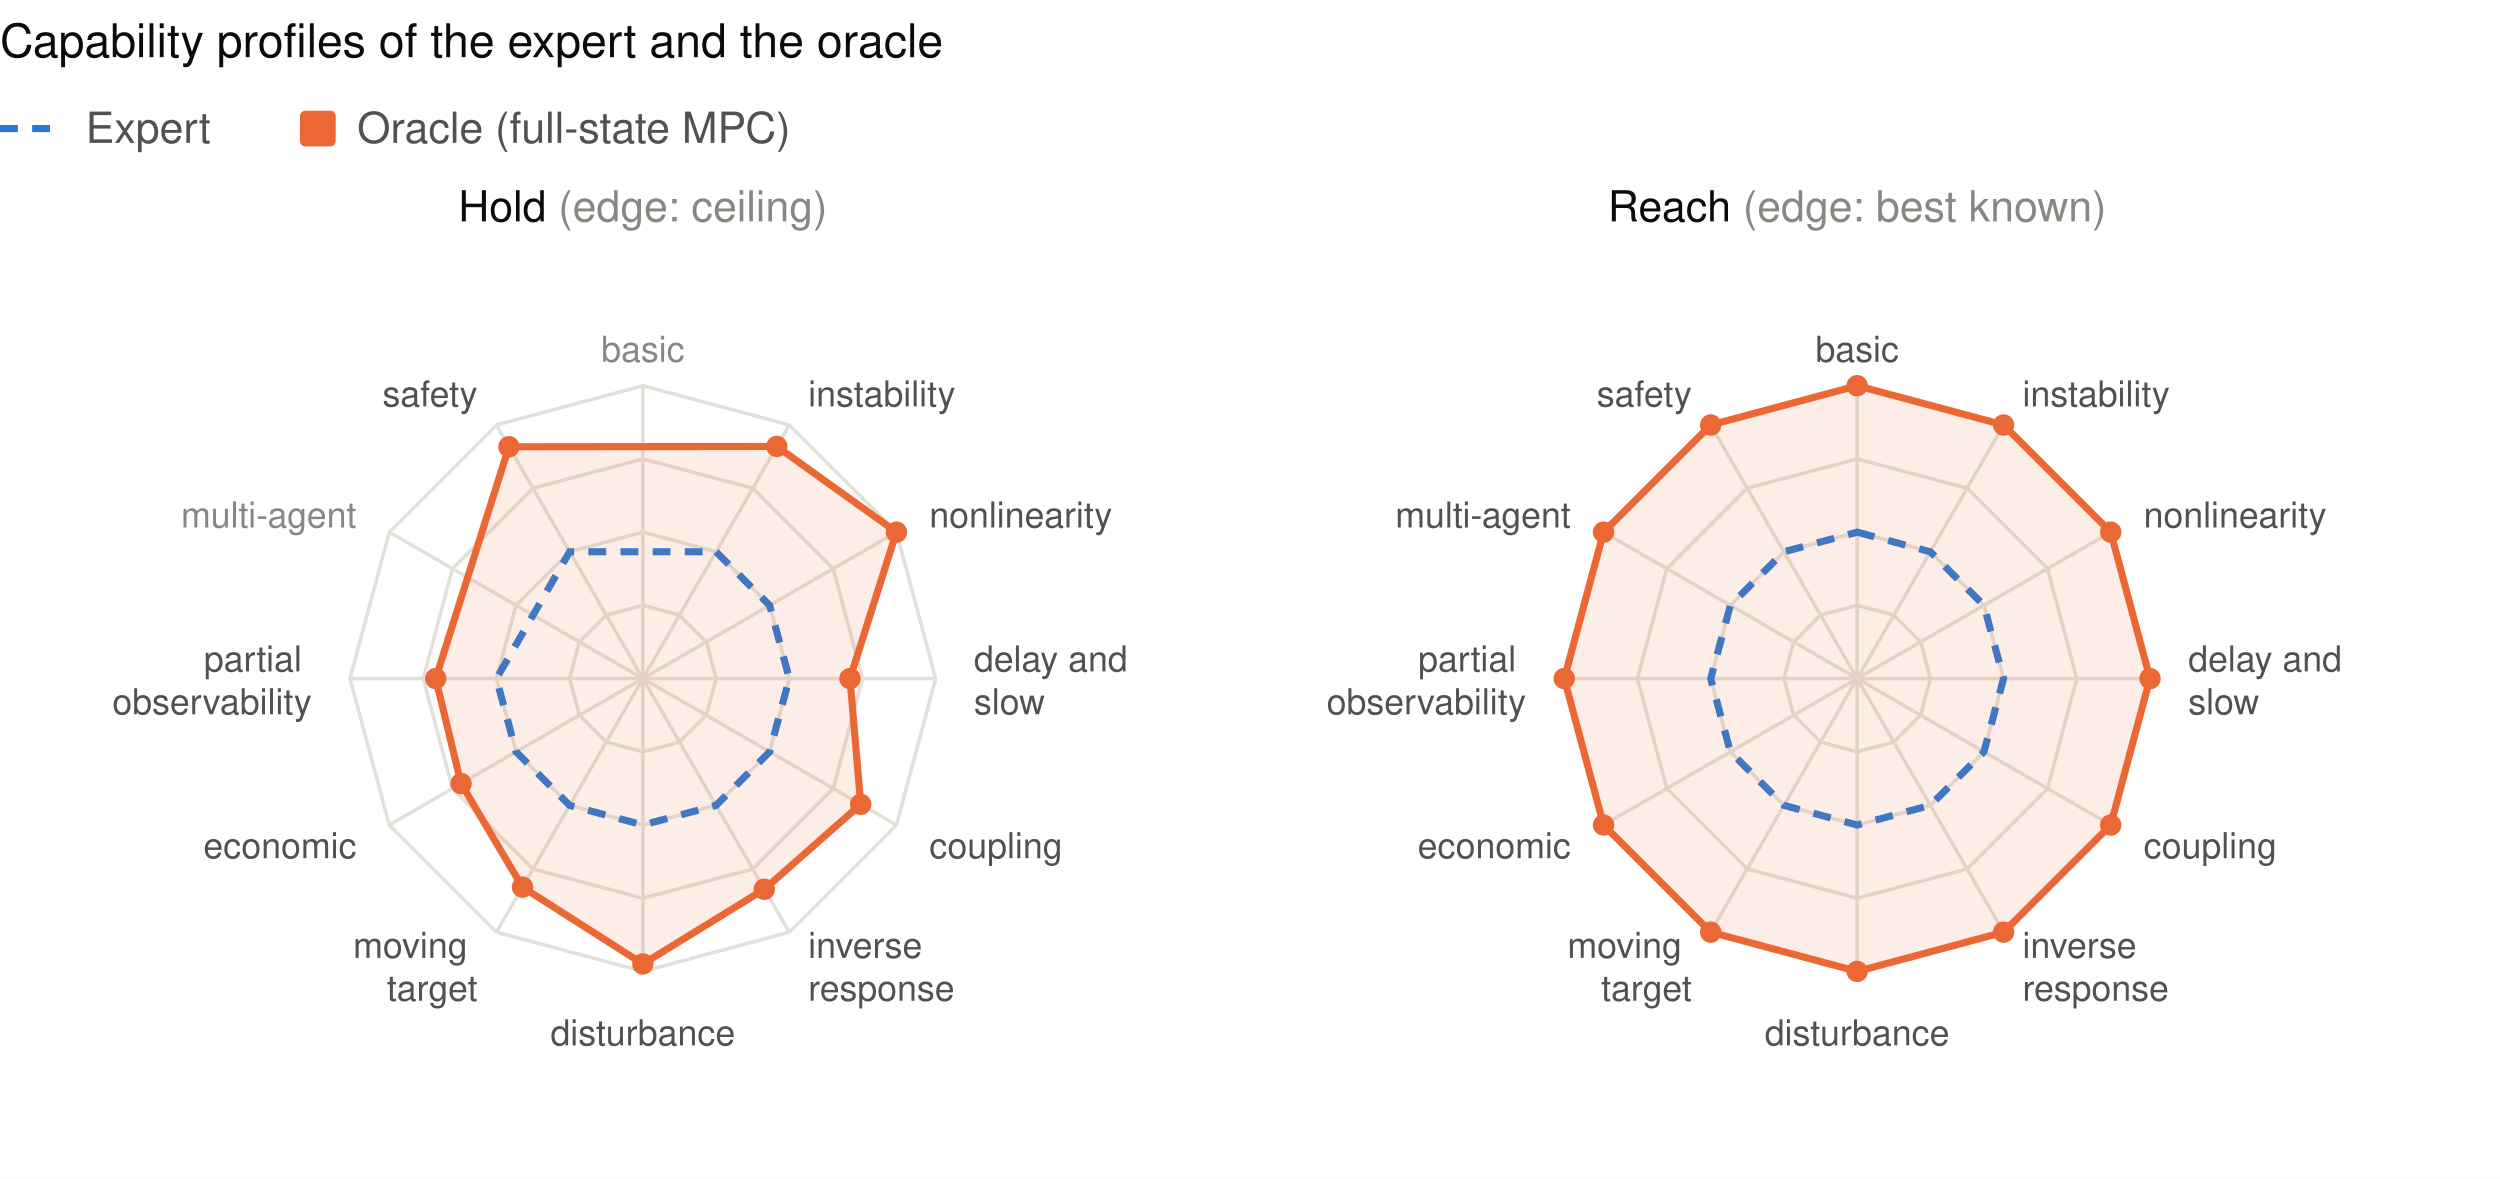
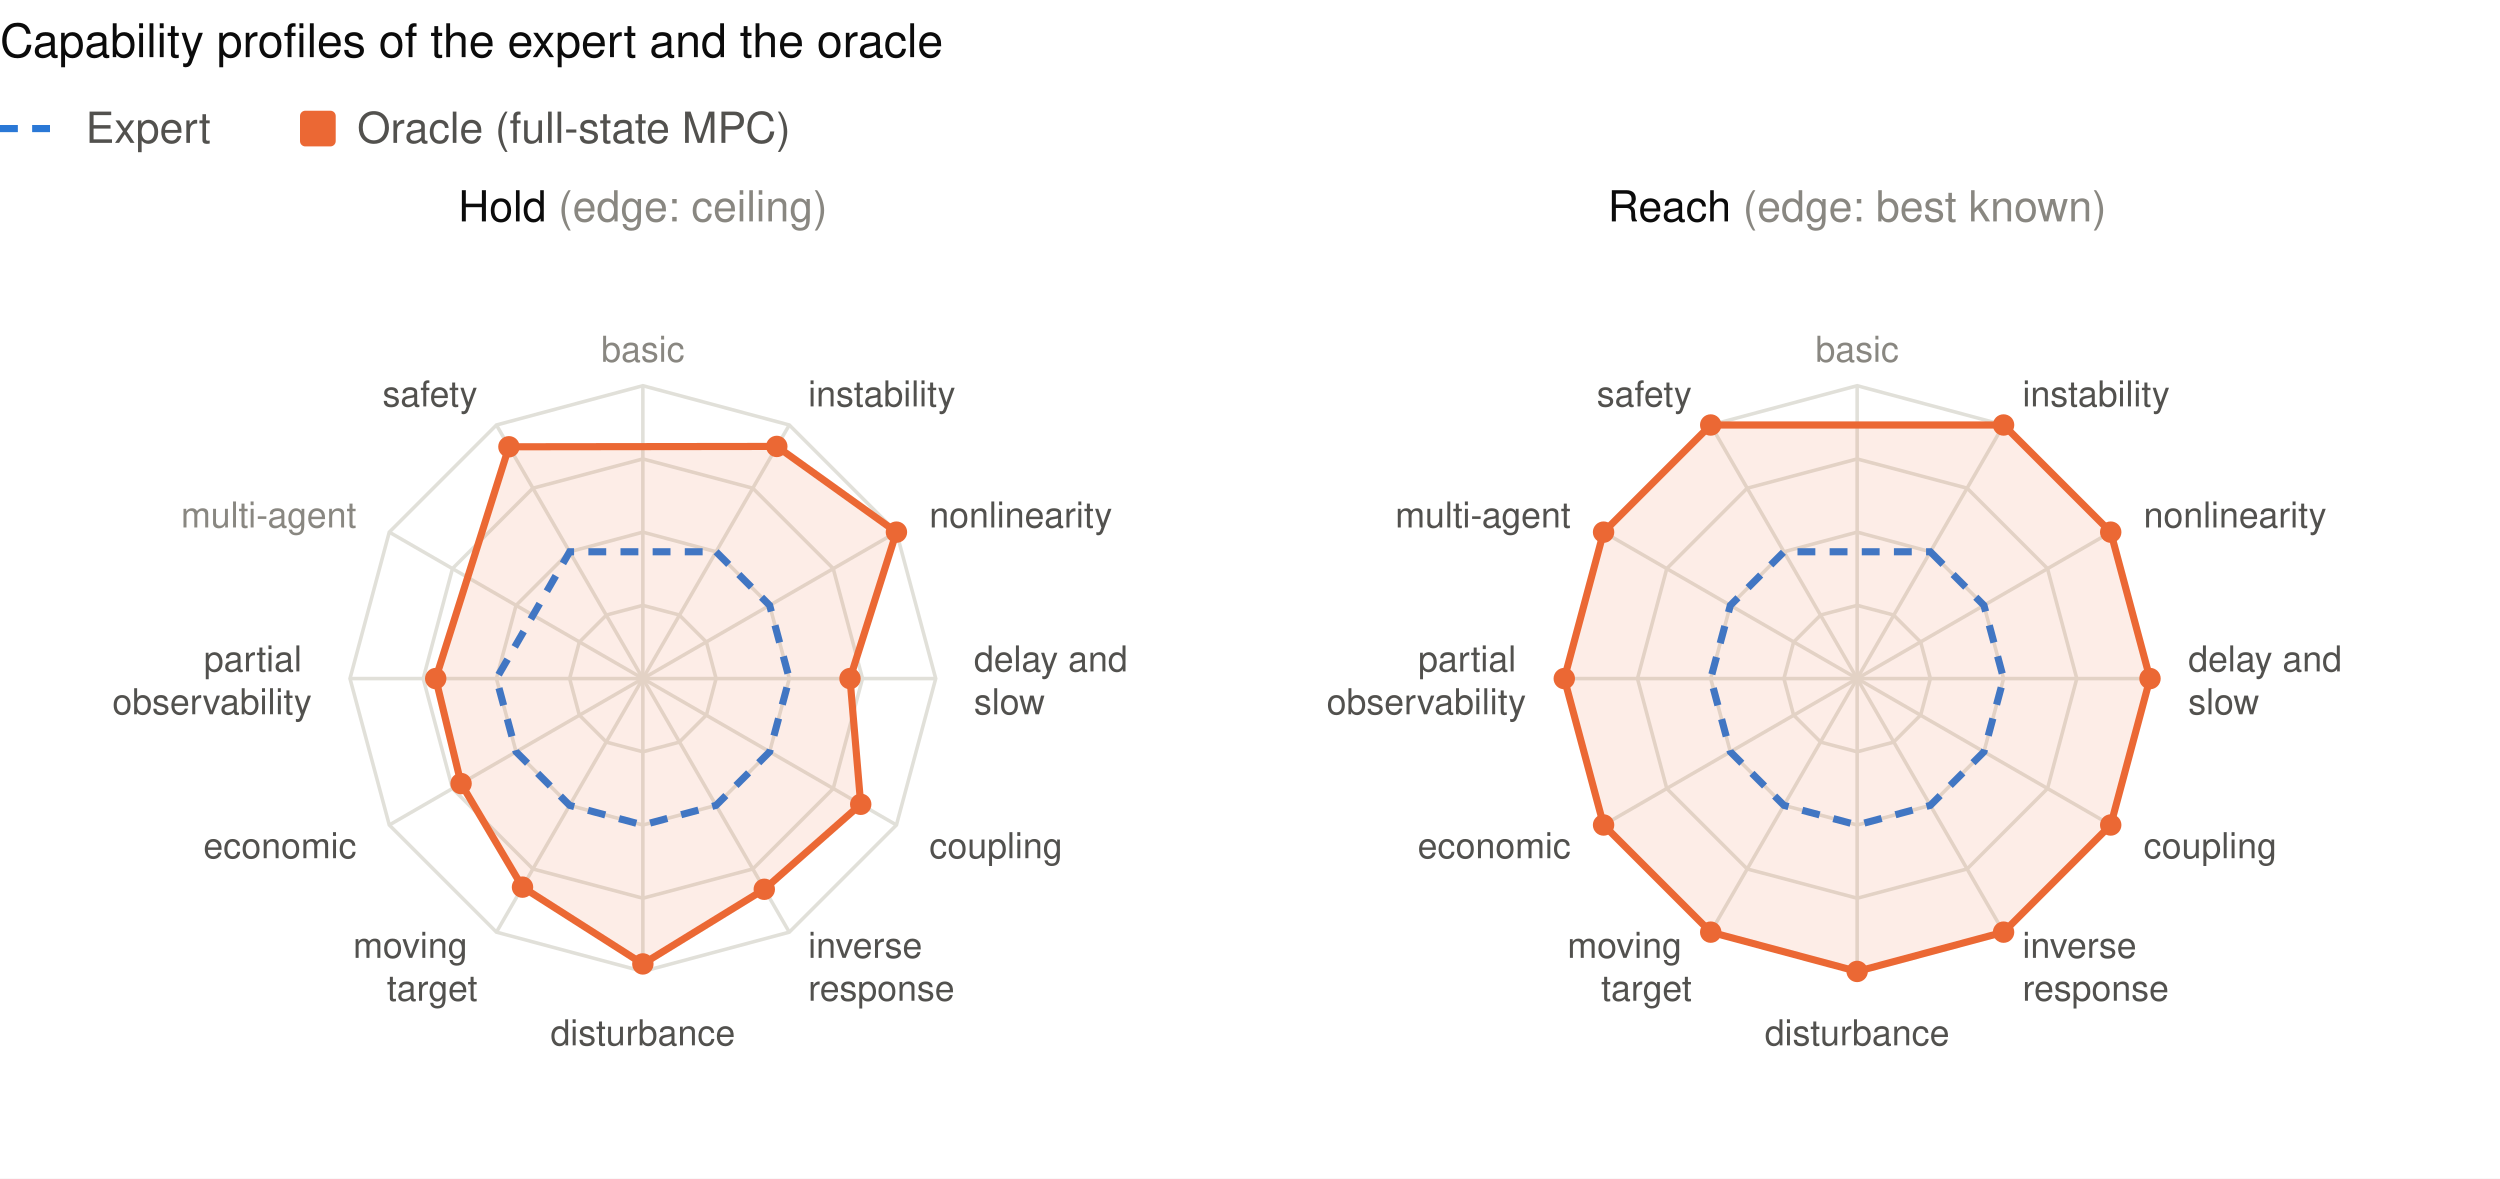
<svg xmlns="http://www.w3.org/2000/svg" viewBox="0 0 700 330" width="700" height="330" font-family="-apple-system, BlinkMacSystemFont, Segoe UI, Helvetica, Arial, sans-serif" role="img" aria-label="The expert and the oracle on each capability, hold and reach">
  <rect class="bg" width="100%" height="100%" fill="#ffffff" />
  <text x="0" y="16" font-size="13" fill="#0b0b0b" font-weight="500">Capability profiles of the expert and the oracle</text>
  <line x1="0" y1="36" x2="18" y2="36" stroke="#2a78d6" stroke-width="2" stroke-dasharray="5 4" />
  <text x="24" y="40" font-size="12" fill="#52514e">Expert</text>
  <rect x="84" y="31" width="10" height="10" rx="1.5" fill="#eb6834" />
  <text x="100" y="40" font-size="12" fill="#52514e">Oracle (full-state MPC)</text>
  <polygon points="180.0,169.5 190.2,172.2 197.8,179.8 200.5,190.0 197.8,200.2 190.2,207.8 180.0,210.5 169.8,207.8 162.2,200.2 159.5,190.0 162.2,179.8 169.8,172.2" fill="none" stroke="#e1e0d9" />
  <polygon points="180.0,149.0 200.5,154.5 215.5,169.5 221.0,190.0 215.5,210.5 200.5,225.5 180.0,231.0 159.5,225.5 144.5,210.5 139.0,190.0 144.5,169.5 159.5,154.5" fill="none" stroke="#e1e0d9" />
  <polygon points="180.0,128.5 210.8,136.7 233.3,159.2 241.5,190.0 233.3,220.8 210.8,243.3 180.0,251.5 149.2,243.3 126.7,220.8 118.5,190.0 126.7,159.2 149.2,136.7" fill="none" stroke="#e1e0d9" />
  <polygon points="180.0,108.0 221.0,119.0 251.0,149.0 262.0,190.0 251.0,231.0 221.0,261.0 180.0,272.0 139.0,261.0 109.0,231.0 98.0,190.0 109.0,149.0 139.0,119.0" fill="none" stroke="#e1e0d9" />
  <line x1="180.0" y1="190.0" x2="180.0" y2="108.0" stroke="#e1e0d9" />
  <text y="101.3" font-size="10" fill="#898781" text-anchor="middle">
    <tspan x="180.0" dy="0">basic</tspan>
  </text>
  <line x1="180.0" y1="190.0" x2="221.0" y2="119.0" stroke="#e1e0d9" />
  <text y="113.8" font-size="10" fill="#52514e" text-anchor="start">
    <tspan x="226.3" dy="0">instability</tspan>
  </text>
  <line x1="180.0" y1="190.0" x2="251.0" y2="149.0" stroke="#e1e0d9" />
  <text y="147.7" font-size="10" fill="#52514e" text-anchor="start">
    <tspan x="260.2" dy="0">nonlinearity</tspan>
  </text>
  <line x1="180.0" y1="190.0" x2="262.0" y2="190.0" stroke="#e1e0d9" />
  <text y="188.0" font-size="10" fill="#52514e" text-anchor="start">
    <tspan x="272.7" dy="0">delay and</tspan>
    <tspan x="272.7" dy="12">slow</tspan>
  </text>
  <line x1="180.0" y1="190.0" x2="251.0" y2="231.0" stroke="#e1e0d9" />
  <text y="240.3" font-size="10" fill="#52514e" text-anchor="start">
    <tspan x="260.2" dy="0">coupling</tspan>
  </text>
  <line x1="180.0" y1="190.0" x2="221.0" y2="261.0" stroke="#e1e0d9" />
  <text y="268.2" font-size="10" fill="#52514e" text-anchor="start">
    <tspan x="226.3" dy="0">inverse</tspan>
    <tspan x="226.3" dy="12">response</tspan>
  </text>
  <line x1="180.0" y1="190.0" x2="180.0" y2="272.0" stroke="#e1e0d9" />
  <text y="292.7" font-size="10" fill="#52514e" text-anchor="middle">
    <tspan x="180.0" dy="0">disturbance</tspan>
  </text>
  <line x1="180.0" y1="190.0" x2="139.0" y2="261.0" stroke="#e1e0d9" />
  <text y="268.2" font-size="10" fill="#52514e" text-anchor="end">
    <tspan x="133.7" dy="0">moving</tspan>
    <tspan x="133.7" dy="12">target</tspan>
  </text>
  <line x1="180.0" y1="190.0" x2="109.0" y2="231.0" stroke="#e1e0d9" />
  <text y="240.3" font-size="10" fill="#52514e" text-anchor="end">
    <tspan x="99.8" dy="0">economic</tspan>
  </text>
  <line x1="180.0" y1="190.0" x2="98.0" y2="190.0" stroke="#e1e0d9" />
  <text y="188.0" font-size="10" fill="#52514e" text-anchor="end">
    <tspan x="87.3" dy="0">partial</tspan>
    <tspan x="87.3" dy="12">observability</tspan>
  </text>
  <line x1="180.0" y1="190.0" x2="109.0" y2="149.0" stroke="#e1e0d9" />
  <text y="147.7" font-size="10" fill="#898781" text-anchor="end">
    <tspan x="99.8" dy="0">multi-agent</tspan>
  </text>
  <line x1="180.0" y1="190.0" x2="139.0" y2="119.0" stroke="#e1e0d9" />
  <text y="113.8" font-size="10" fill="#52514e" text-anchor="end">
    <tspan x="133.7" dy="0">safety</tspan>
  </text>
  <polygon points="200.5,154.5 215.5,169.5 221.0,190.0 215.5,210.5 200.5,225.5 180.0,231.0 159.5,225.5 144.5,210.5 139.0,190.0 159.5,154.5" fill="none" stroke="#2a78d6" stroke-width="2" stroke-dasharray="5 4" />
  <circle data-radar="hold" data-who="expert" data-axis="instability" data-r="0.50" cx="200.5" cy="154.5" r="0" fill="#2a78d6" />
  <circle data-radar="hold" data-who="expert" data-axis="nonlinearity" data-r="0.50" cx="215.5" cy="169.5" r="0" fill="#2a78d6" />
  <circle data-radar="hold" data-who="expert" data-axis="delay" data-r="0.50" cx="221.0" cy="190.0" r="0" fill="#2a78d6" />
  <circle data-radar="hold" data-who="expert" data-axis="coupling" data-r="0.50" cx="215.5" cy="210.5" r="0" fill="#2a78d6" />
  <circle data-radar="hold" data-who="expert" data-axis="inverse_response" data-r="0.50" cx="200.5" cy="225.5" r="0" fill="#2a78d6" />
  <circle data-radar="hold" data-who="expert" data-axis="disturbance" data-r="0.50" cx="180.0" cy="231.0" r="0" fill="#2a78d6" />
  <circle data-radar="hold" data-who="expert" data-axis="moving_target" data-r="0.50" cx="159.5" cy="225.5" r="0" fill="#2a78d6" />
  <circle data-radar="hold" data-who="expert" data-axis="economic" data-r="0.50" cx="144.5" cy="210.5" r="0" fill="#2a78d6" />
  <circle data-radar="hold" data-who="expert" data-axis="partial_observability" data-r="0.50" cx="139.0" cy="190.0" r="0" fill="#2a78d6" />
  <circle data-radar="hold" data-who="expert" data-axis="safety" data-r="0.50" cx="159.5" cy="154.5" r="0" fill="#2a78d6" />
  <polygon points="217.5,125.0 251.0,149.0 238.0,190.0 241.0,225.2 214.0,249.0 180.0,269.9 146.3,248.4 129.1,219.4 122.0,190.0 142.5,125.1" fill="#eb6834" fill-opacity="0.12" stroke="#eb6834" stroke-width="2" />
  <circle data-radar="hold" data-who="oracle" data-axis="instability" data-r="0.92" cx="217.5" cy="125.0" r="3" fill="#eb6834" />
  <circle data-radar="hold" data-who="oracle" data-axis="nonlinearity" data-r="1.00" cx="251.0" cy="149.0" r="3" fill="#eb6834" />
  <circle data-radar="hold" data-who="oracle" data-axis="delay" data-r="0.71" cx="238.0" cy="190.0" r="3" fill="#eb6834" />
  <circle data-radar="hold" data-who="oracle" data-axis="coupling" data-r="0.86" cx="241.0" cy="225.2" r="3" fill="#eb6834" />
  <circle data-radar="hold" data-who="oracle" data-axis="inverse_response" data-r="0.83" cx="214.0" cy="249.0" r="3" fill="#eb6834" />
  <circle data-radar="hold" data-who="oracle" data-axis="disturbance" data-r="0.97" cx="180.0" cy="269.9" r="3" fill="#eb6834" />
  <circle data-radar="hold" data-who="oracle" data-axis="moving_target" data-r="0.82" cx="146.3" cy="248.4" r="3" fill="#eb6834" />
  <circle data-radar="hold" data-who="oracle" data-axis="economic" data-r="0.72" cx="129.1" cy="219.4" r="3" fill="#eb6834" />
  <circle data-radar="hold" data-who="oracle" data-axis="partial_observability" data-r="0.71" cx="122.0" cy="190.0" r="3" fill="#eb6834" />
  <circle data-radar="hold" data-who="oracle" data-axis="safety" data-r="0.91" cx="142.5" cy="125.1" r="3" fill="#eb6834" />
  <text x="180.0" y="62" font-size="12" fill="#0b0b0b" text-anchor="middle" font-weight="500">Hold <tspan fill="#898781" font-weight="400">(edge: ceiling)</tspan>
  </text>
  <polygon points="520.0,169.5 530.2,172.2 537.8,179.8 540.5,190.0 537.8,200.2 530.2,207.8 520.0,210.5 509.8,207.8 502.2,200.2 499.5,190.0 502.2,179.8 509.8,172.2" fill="none" stroke="#e1e0d9" />
  <polygon points="520.0,149.0 540.5,154.5 555.5,169.5 561.0,190.0 555.5,210.5 540.5,225.5 520.0,231.0 499.5,225.5 484.5,210.5 479.0,190.0 484.5,169.5 499.5,154.5" fill="none" stroke="#e1e0d9" />
  <polygon points="520.0,128.5 550.8,136.7 573.3,159.2 581.5,190.0 573.3,220.8 550.8,243.3 520.0,251.5 489.2,243.3 466.7,220.8 458.5,190.0 466.7,159.2 489.2,136.7" fill="none" stroke="#e1e0d9" />
  <polygon points="520.0,108.0 561.0,119.0 591.0,149.0 602.0,190.0 591.0,231.0 561.0,261.0 520.0,272.0 479.0,261.0 449.0,231.0 438.0,190.0 449.0,149.0 479.0,119.0" fill="none" stroke="#e1e0d9" />
  <line x1="520.0" y1="190.0" x2="520.0" y2="108.0" stroke="#e1e0d9" />
-   <text y="101.3" font-size="10" fill="#52514e" text-anchor="middle">
+   <text y="101.3" font-size="10" fill="#898781" text-anchor="middle">
    <tspan x="520.0" dy="0">basic</tspan>
  </text>
  <line x1="520.0" y1="190.0" x2="561.0" y2="119.0" stroke="#e1e0d9" />
  <text y="113.8" font-size="10" fill="#52514e" text-anchor="start">
    <tspan x="566.3" dy="0">instability</tspan>
  </text>
  <line x1="520.0" y1="190.0" x2="591.0" y2="149.0" stroke="#e1e0d9" />
  <text y="147.7" font-size="10" fill="#52514e" text-anchor="start">
    <tspan x="600.2" dy="0">nonlinearity</tspan>
  </text>
  <line x1="520.0" y1="190.0" x2="602.0" y2="190.0" stroke="#e1e0d9" />
  <text y="188.0" font-size="10" fill="#52514e" text-anchor="start">
    <tspan x="612.7" dy="0">delay and</tspan>
    <tspan x="612.7" dy="12">slow</tspan>
  </text>
  <line x1="520.0" y1="190.0" x2="591.0" y2="231.0" stroke="#e1e0d9" />
  <text y="240.3" font-size="10" fill="#52514e" text-anchor="start">
    <tspan x="600.2" dy="0">coupling</tspan>
  </text>
  <line x1="520.0" y1="190.0" x2="561.0" y2="261.0" stroke="#e1e0d9" />
  <text y="268.2" font-size="10" fill="#52514e" text-anchor="start">
    <tspan x="566.3" dy="0">inverse</tspan>
    <tspan x="566.3" dy="12">response</tspan>
  </text>
  <line x1="520.0" y1="190.0" x2="520.0" y2="272.0" stroke="#e1e0d9" />
  <text y="292.7" font-size="10" fill="#52514e" text-anchor="middle">
    <tspan x="520.0" dy="0">disturbance</tspan>
  </text>
  <line x1="520.0" y1="190.0" x2="479.0" y2="261.0" stroke="#e1e0d9" />
  <text y="268.2" font-size="10" fill="#52514e" text-anchor="end">
    <tspan x="473.7" dy="0">moving</tspan>
    <tspan x="473.7" dy="12">target</tspan>
  </text>
  <line x1="520.0" y1="190.0" x2="449.0" y2="231.0" stroke="#e1e0d9" />
  <text y="240.3" font-size="10" fill="#52514e" text-anchor="end">
    <tspan x="439.8" dy="0">economic</tspan>
  </text>
  <line x1="520.0" y1="190.0" x2="438.0" y2="190.0" stroke="#e1e0d9" />
  <text y="188.0" font-size="10" fill="#52514e" text-anchor="end">
    <tspan x="427.3" dy="0">partial</tspan>
    <tspan x="427.3" dy="12">observability</tspan>
  </text>
  <line x1="520.0" y1="190.0" x2="449.0" y2="149.0" stroke="#e1e0d9" />
  <text y="147.7" font-size="10" fill="#52514e" text-anchor="end">
    <tspan x="439.8" dy="0">multi-agent</tspan>
  </text>
  <line x1="520.0" y1="190.0" x2="479.0" y2="119.0" stroke="#e1e0d9" />
  <text y="113.8" font-size="10" fill="#52514e" text-anchor="end">
    <tspan x="473.7" dy="0">safety</tspan>
  </text>
-   <polygon points="520.0,149.0 540.5,154.5 555.5,169.5 561.0,190.0 555.5,210.5 540.5,225.5 520.0,231.0 499.5,225.5 484.5,210.5 479.0,190.0 484.5,169.5 499.5,154.5" fill="none" stroke="#2a78d6" stroke-width="2" stroke-dasharray="5 4" />
-   <circle data-radar="reach" data-who="expert" data-axis="basic" data-r="0.50" cx="520.0" cy="149.0" r="0" fill="#2a78d6" />
+   <polygon points="540.5,154.5 555.5,169.5 561.0,190.0 555.5,210.5 540.5,225.5 520.0,231.0 499.5,225.5 484.5,210.5 479.0,190.0 484.5,169.5 499.5,154.5" fill="none" stroke="#2a78d6" stroke-width="2" stroke-dasharray="5 4" />
  <circle data-radar="reach" data-who="expert" data-axis="instability" data-r="0.50" cx="540.5" cy="154.5" r="0" fill="#2a78d6" />
  <circle data-radar="reach" data-who="expert" data-axis="nonlinearity" data-r="0.50" cx="555.5" cy="169.5" r="0" fill="#2a78d6" />
  <circle data-radar="reach" data-who="expert" data-axis="delay" data-r="0.50" cx="561.0" cy="190.0" r="0" fill="#2a78d6" />
  <circle data-radar="reach" data-who="expert" data-axis="coupling" data-r="0.50" cx="555.5" cy="210.5" r="0" fill="#2a78d6" />
  <circle data-radar="reach" data-who="expert" data-axis="inverse_response" data-r="0.50" cx="540.5" cy="225.5" r="0" fill="#2a78d6" />
  <circle data-radar="reach" data-who="expert" data-axis="disturbance" data-r="0.50" cx="520.0" cy="231.0" r="0" fill="#2a78d6" />
  <circle data-radar="reach" data-who="expert" data-axis="moving_target" data-r="0.50" cx="499.5" cy="225.5" r="0" fill="#2a78d6" />
  <circle data-radar="reach" data-who="expert" data-axis="economic" data-r="0.50" cx="484.5" cy="210.5" r="0" fill="#2a78d6" />
  <circle data-radar="reach" data-who="expert" data-axis="partial_observability" data-r="0.50" cx="479.0" cy="190.0" r="0" fill="#2a78d6" />
  <circle data-radar="reach" data-who="expert" data-axis="multi_agent" data-r="0.50" cx="484.5" cy="169.5" r="0" fill="#2a78d6" />
  <circle data-radar="reach" data-who="expert" data-axis="safety" data-r="0.50" cx="499.5" cy="154.5" r="0" fill="#2a78d6" />
-   <polygon points="520.0,108.0 561.0,119.0 591.0,149.0 602.0,190.0 591.0,231.0 561.0,261.0 520.0,272.0 479.0,261.0 449.0,231.0 438.0,190.0 449.0,149.0 479.0,119.0" fill="#eb6834" fill-opacity="0.12" stroke="#eb6834" stroke-width="2" />
-   <circle data-radar="reach" data-who="oracle" data-axis="basic" data-r="1.00" cx="520.0" cy="108.0" r="3" fill="#eb6834" />
+   <polygon points="561.0,119.0 591.0,149.0 602.0,190.0 591.0,231.0 561.0,261.0 520.0,272.0 479.0,261.0 449.0,231.0 438.0,190.0 449.0,149.0 479.0,119.0" fill="#eb6834" fill-opacity="0.12" stroke="#eb6834" stroke-width="2" />
  <circle data-radar="reach" data-who="oracle" data-axis="instability" data-r="1.00" cx="561.0" cy="119.0" r="3" fill="#eb6834" />
  <circle data-radar="reach" data-who="oracle" data-axis="nonlinearity" data-r="1.00" cx="591.0" cy="149.0" r="3" fill="#eb6834" />
  <circle data-radar="reach" data-who="oracle" data-axis="delay" data-r="1.00" cx="602.0" cy="190.0" r="3" fill="#eb6834" />
  <circle data-radar="reach" data-who="oracle" data-axis="coupling" data-r="1.00" cx="591.0" cy="231.0" r="3" fill="#eb6834" />
  <circle data-radar="reach" data-who="oracle" data-axis="inverse_response" data-r="1.00" cx="561.0" cy="261.0" r="3" fill="#eb6834" />
  <circle data-radar="reach" data-who="oracle" data-axis="disturbance" data-r="1.00" cx="520.0" cy="272.0" r="3" fill="#eb6834" />
  <circle data-radar="reach" data-who="oracle" data-axis="moving_target" data-r="1.00" cx="479.0" cy="261.0" r="3" fill="#eb6834" />
  <circle data-radar="reach" data-who="oracle" data-axis="economic" data-r="1.00" cx="449.0" cy="231.0" r="3" fill="#eb6834" />
  <circle data-radar="reach" data-who="oracle" data-axis="partial_observability" data-r="1.00" cx="438.0" cy="190.0" r="3" fill="#eb6834" />
  <circle data-radar="reach" data-who="oracle" data-axis="multi_agent" data-r="1.00" cx="449.0" cy="149.0" r="3" fill="#eb6834" />
  <circle data-radar="reach" data-who="oracle" data-axis="safety" data-r="1.00" cx="479.0" cy="119.0" r="3" fill="#eb6834" />
  <text x="520.0" y="62" font-size="12" fill="#0b0b0b" text-anchor="middle" font-weight="500">Reach <tspan fill="#898781" font-weight="400">(edge: best known)</tspan>
  </text>
</svg>
